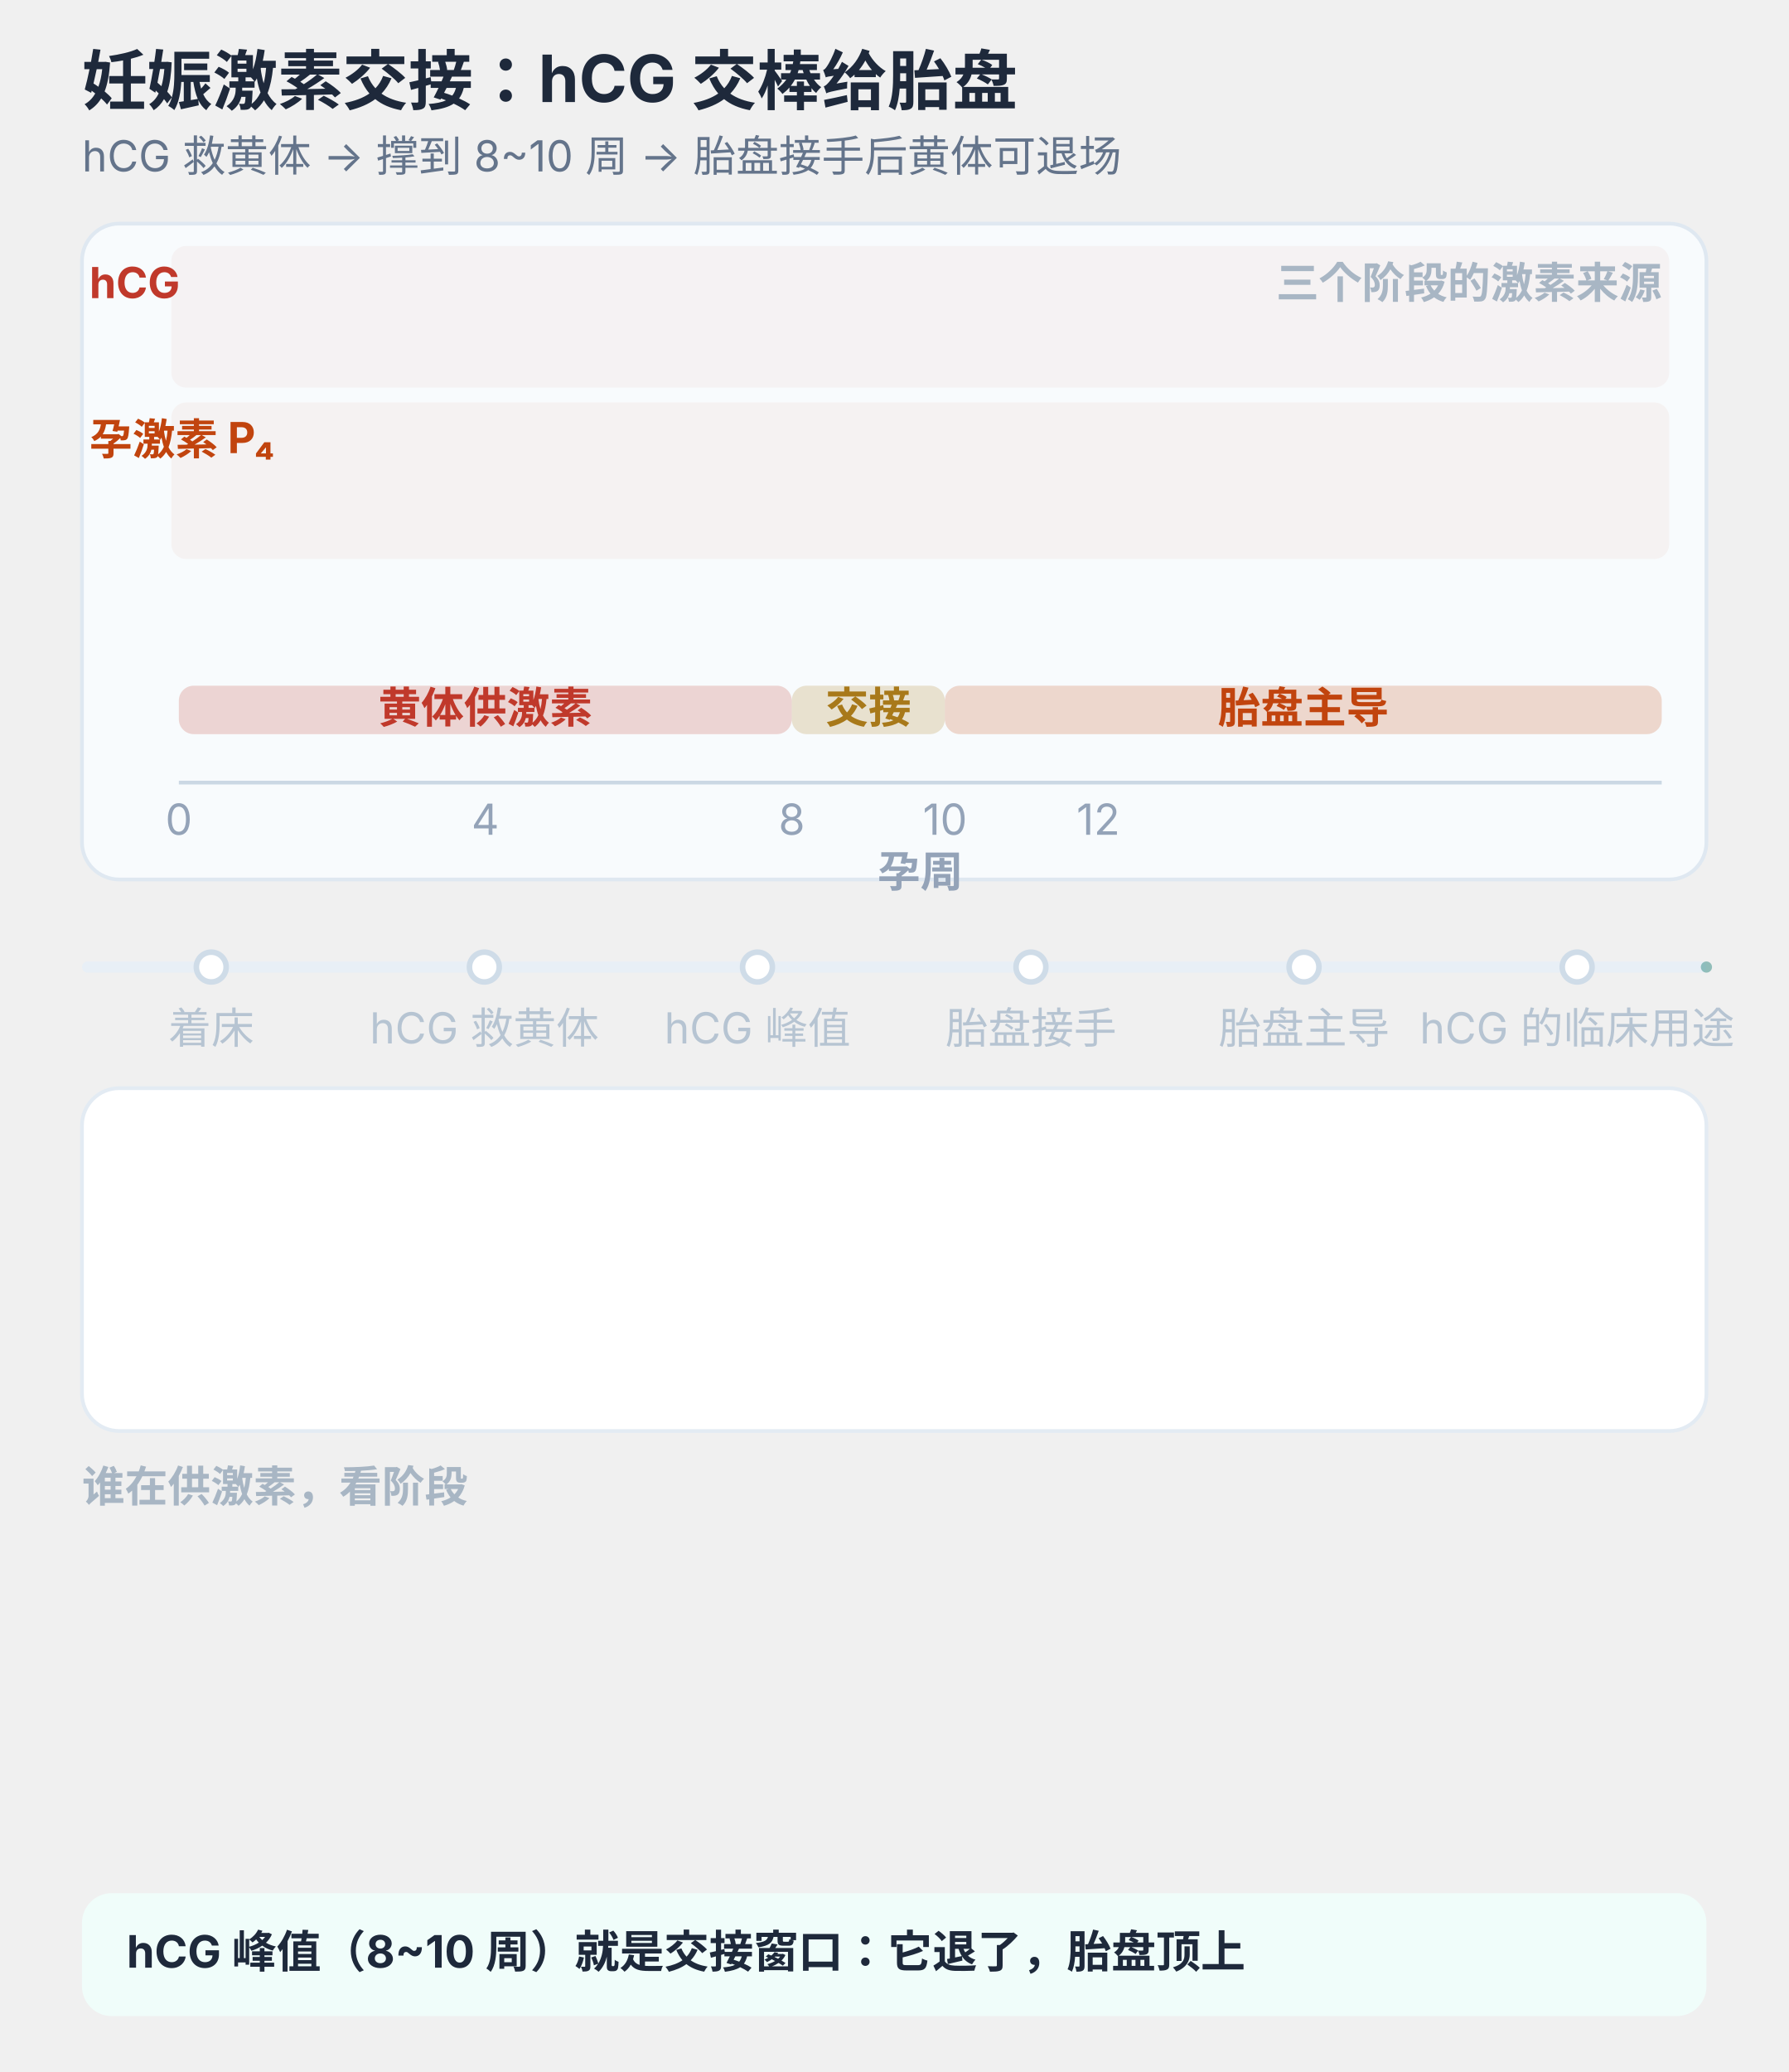
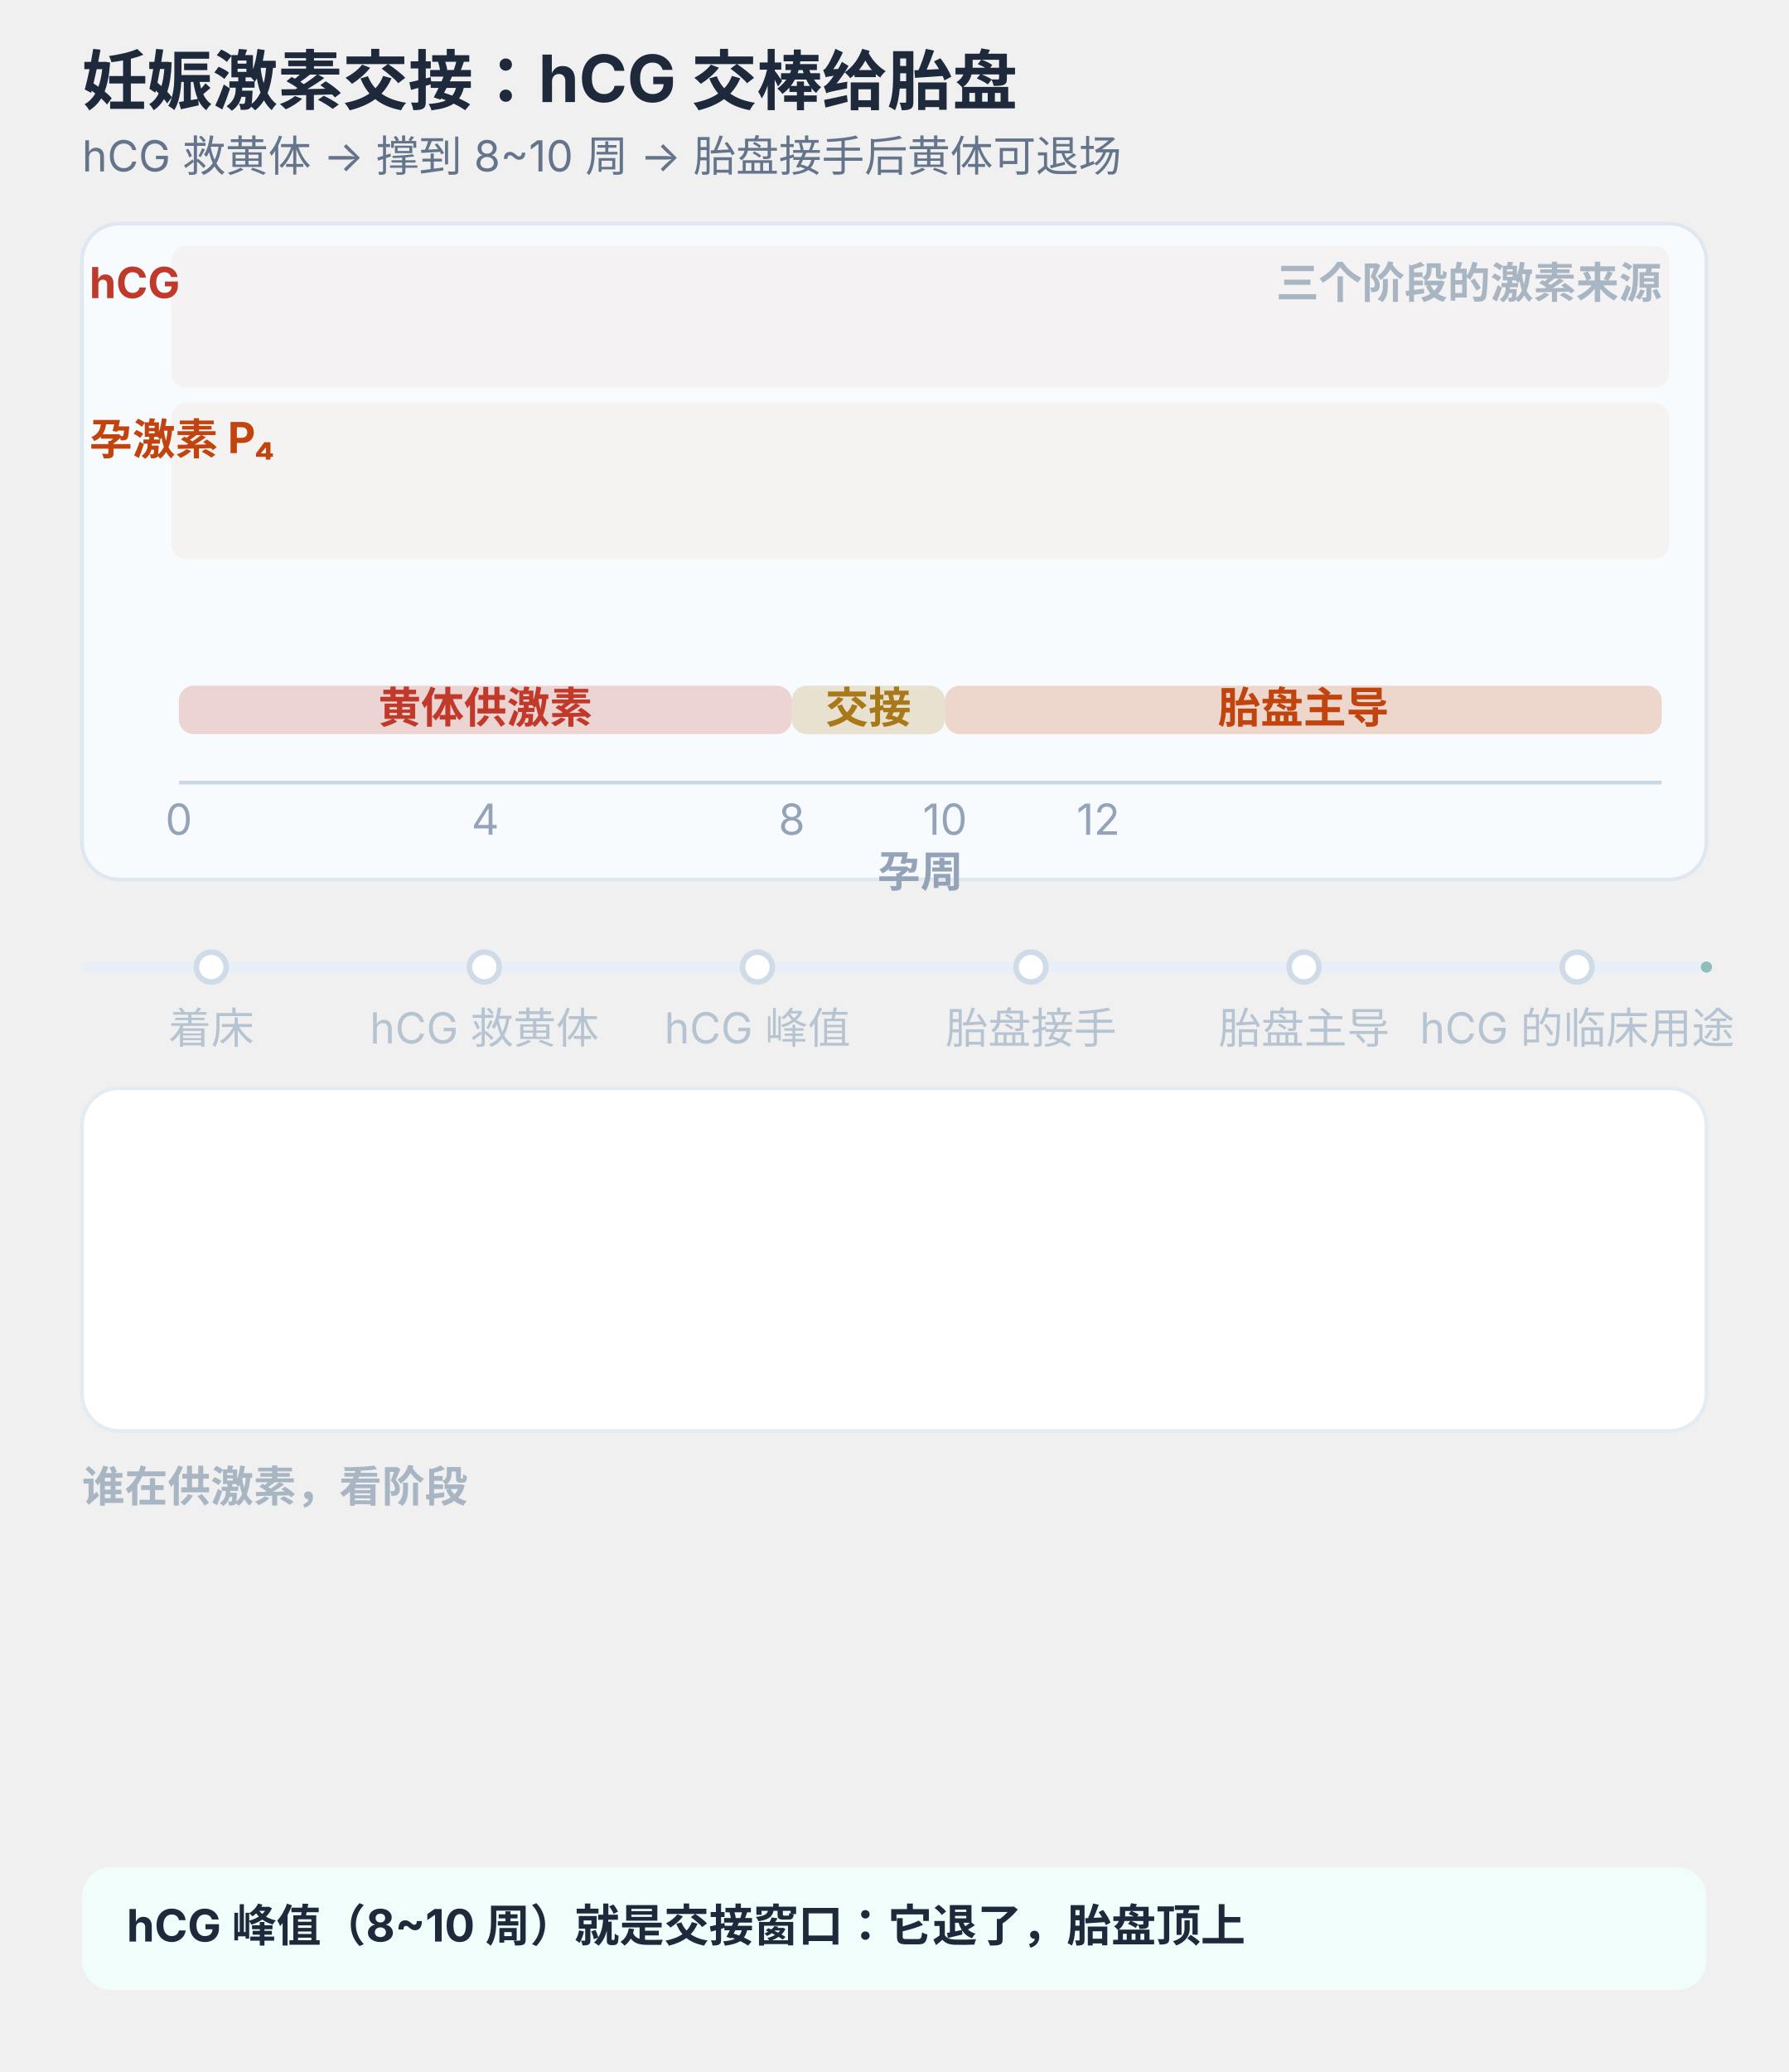
<svg xmlns="http://www.w3.org/2000/svg" viewBox="0 0 480 556" role="img" aria-labelledby="ft fd" style="background:#ffffff">
  <text x="22" y="28" font-size="17.5" font-weight="700" fill="#1e293b" font-family="-apple-system,'PingFang SC','Microsoft YaHei',sans-serif">妊娠激素交接：hCG 交棒给胎盘</text>
  <text x="22" y="46" font-size="11.5" fill="#64748b" font-family="-apple-system,'PingFang SC','Microsoft YaHei',sans-serif">hCG 救黄体 → 撑到 8~10 周 → 胎盘接手后黄体可退场</text>
  <rect x="22" y="60" width="436" height="176" rx="10" fill="#f8fbfd" stroke="#dfe8f1" stroke-width="1" />
  <rect x="46" y="66" width="402" height="38" rx="4" fill="#c0392b" opacity="0.05" />
  <text x="24" y="80" font-size="11.5" fill="#c0392b" font-weight="700" text-anchor="start" font-family="-apple-system,'PingFang SC','Microsoft YaHei',sans-serif">hCG</text>
  <rect x="46" y="108" width="402" height="42" rx="4" fill="#c1440e" opacity="0.05" />
  <text x="24" y="122" font-size="11.5" fill="#c1440e" font-weight="700" text-anchor="start" font-family="-apple-system,'PingFang SC','Microsoft YaHei',sans-serif">孕激素 P₄</text>
  <path d="M48,210 H446" stroke="#cbd8e4" stroke-width="1" />
  <text x="48.0" y="224" font-size="11.5" fill="#94a3b8" font-weight="400" text-anchor="middle" font-family="-apple-system,'PingFang SC','Microsoft YaHei',sans-serif">0</text>
  <text x="130.253" y="224" font-size="11.5" fill="#94a3b8" font-weight="400" text-anchor="middle" font-family="-apple-system,'PingFang SC','Microsoft YaHei',sans-serif">4</text>
  <text x="212.507" y="224" font-size="11.5" fill="#94a3b8" font-weight="400" text-anchor="middle" font-family="-apple-system,'PingFang SC','Microsoft YaHei',sans-serif">8</text>
  <text x="253.633" y="224" font-size="11.5" fill="#94a3b8" font-weight="400" text-anchor="middle" font-family="-apple-system,'PingFang SC','Microsoft YaHei',sans-serif">10</text>
  <text x="294.76" y="224" font-size="11.5" fill="#94a3b8" font-weight="400" text-anchor="middle" font-family="-apple-system,'PingFang SC','Microsoft YaHei',sans-serif">12</text>
  <text x="247.0" y="238" font-size="11.5" fill="#94a3b8" font-weight="700" text-anchor="middle" font-family="-apple-system,'PingFang SC','Microsoft YaHei',sans-serif">孕周</text>
  <rect x="48.0" y="184" width="164.5" height="13" rx="4" fill="#c0392b" opacity="0.20" />
  <text x="130.253" y="194" font-size="11.5" fill="#c0392b" font-weight="700" text-anchor="middle" font-family="-apple-system,'PingFang SC','Microsoft YaHei',sans-serif">黄体供激素</text>
  <g opacity="0">
    <animate attributeName="opacity" values="1;1;0;0" keyTimes="0;0.15;0.151;1" dur="11.4s" repeatCount="indefinite" />
    <rect x="48.0" y="181" width="164.5" height="19" rx="5" fill="none" stroke="#c0392b" stroke-width="2" />
  </g>
  <rect x="212.5" y="184" width="41.1" height="13" rx="4" fill="#a8791a" opacity="0.20" />
  <text x="233.07" y="194" font-size="11.5" fill="#a8791a" font-weight="700" text-anchor="middle" font-family="-apple-system,'PingFang SC','Microsoft YaHei',sans-serif">交接</text>
  <g opacity="0">
    <animate attributeName="opacity" values="0;0;1;1;0;0" keyTimes="0;0.47;0.471;0.635;0.636;1" dur="11.4s" repeatCount="indefinite" />
    <rect x="212.5" y="181" width="41.1" height="19" rx="5" fill="none" stroke="#a8791a" stroke-width="2" />
  </g>
  <rect x="253.6" y="184" width="192.4" height="13" rx="4" fill="#c1440e" opacity="0.20" />
  <text x="349.817" y="194" font-size="11.5" fill="#c1440e" font-weight="700" text-anchor="middle" font-family="-apple-system,'PingFang SC','Microsoft YaHei',sans-serif">胎盘主导</text>
  <g opacity="0">
    <animate attributeName="opacity" values="0;0;1;1;0;0" keyTimes="0;0.635;0.636;0.815;0.816;1" dur="11.4s" repeatCount="indefinite" />
    <rect x="253.6" y="181" width="192.4" height="19" rx="5" fill="none" stroke="#c1440e" stroke-width="2" />
  </g>
  <g opacity="0">
    <animate attributeName="opacity" values="1;1;0;0" keyTimes="0;0.15;0.151;1" dur="11.4s" repeatCount="indefinite" />
    <circle cx="68.563" cy="158" r="5" fill="#0f766e" />
    <text x="76.563" y="154" font-size="11.5" fill="#0f766e" font-weight="700" text-anchor="start" font-family="-apple-system,'PingFang SC','Microsoft YaHei',sans-serif">着床 6~7 天</text>
  </g>
  <g opacity="0">
    <animate attributeName="opacity" values="0;0;1;1;0;0" keyTimes="0;0.15;0.151;0.31;0.311;1" dur="11.4s" repeatCount="indefinite" />
    <path d="M68.563,160 C109.69,152 150.817,132 212.507,128" fill="none" stroke="#c0392b" stroke-width="2.6" />
    <text x="109.69" y="148" font-size="11.5" fill="#c0392b" font-weight="700" text-anchor="start" font-family="-apple-system,'PingFang SC','Microsoft YaHei',sans-serif">hCG↑ 救黄体</text>
  </g>
  <g opacity="0">
    <animate attributeName="opacity" values="0;0;1;1;0;0" keyTimes="0;0.31;0.311;0.47;0.471;1" dur="11.4s" repeatCount="indefinite" />
    <path d="M212.507,128 C253.633,136 274.197,148 446,156" fill="none" stroke="#c0392b" stroke-width="2.6" />
    <text x="212.507" y="122" font-size="11.5" fill="#c0392b" font-weight="700" text-anchor="middle" font-family="-apple-system,'PingFang SC','Microsoft YaHei',sans-serif">8~10 周峰值</text>
  </g>
  <g opacity="0">
    <animate attributeName="opacity" values="0;0;1;1;0;0" keyTimes="0;0.47;0.471;0.635;0.636;1" dur="11.4s" repeatCount="indefinite" />
    <path d="M48.0,180 C109.69,176 171.38,172 212.507,170 C233.07,168 253.633,166 274.197,164" fill="none" stroke="#c1440e" stroke-width="2.4" />
    <text x="233.07" y="208" font-size="11.5" fill="#c1440e" font-weight="700" text-anchor="middle" font-family="-apple-system,'PingFang SC','Microsoft YaHei',sans-serif">交接期</text>
  </g>
  <g opacity="0">
    <animate attributeName="opacity" values="0;0;1;1;0;0" keyTimes="0;0.635;0.636;0.815;0.816;1" dur="11.4s" repeatCount="indefinite" />
    <path d="M274.197,170 L446,156" stroke="#c1440e" stroke-width="2.8" />
    <text x="446" y="150" font-size="11.5" fill="#c1440e" font-weight="700" text-anchor="end" font-family="-apple-system,'PingFang SC','Microsoft YaHei',sans-serif">胎盘主导</text>
  </g>
  <g opacity="0">
    <animate attributeName="opacity" values="0;0;1;1" keyTimes="0;0.815;0.816;1" dur="11.4s" repeatCount="indefinite" />
    <text x="24" y="256" font-size="11.5" fill="#2f8f57" font-weight="700" text-anchor="start" font-family="-apple-system,'PingFang SC','Microsoft YaHei',sans-serif">尿 hCG 查早孕；异常升高 → 葡萄胎 / 绒癌</text>
  </g>
  <text x="446" y="80" font-size="11.5" fill="#a8b6c4" font-weight="700" text-anchor="end" font-family="-apple-system,'PingFang SC','Microsoft YaHei',sans-serif">三个阶段的激素来源</text>
  <rect x="22" y="258" width="436" height="3" rx="1.5" fill="#e8eff6" />
  <path d="M22,259.5 H458" stroke="#0f766e" stroke-width="3" stroke-linecap="round" opacity="0.42" stroke-dasharray="436" stroke-dashoffset="436">
    <animate attributeName="stroke-dashoffset" values="436;0" keyTimes="0;1" dur="11.4s" repeatCount="indefinite" />
  </path>
  <circle cx="56.7" cy="259.5" r="4" fill="#ffffff" stroke="#cfdce8" stroke-width="1.5" />
  <g opacity="0">
    <animate attributeName="opacity" values="1;1;0;0" keyTimes="0;0.15;0.151;1" dur="11.4s" repeatCount="indefinite" />
    <circle cx="56.7" cy="259.5" r="5.5" fill="#0f766e" />
  </g>
  <g opacity="1">
    <animate attributeName="opacity" values="0.0;0.0;1.0;1.0" keyTimes="0;0.15;0.151;1" dur="11.4s" repeatCount="indefinite" />
    <text x="56.7" y="280" text-anchor="middle" font-size="11.5" fill="#b6c4d2" font-family="-apple-system,'PingFang SC','Microsoft YaHei',sans-serif">着床</text>
  </g>
  <g opacity="0">
    <animate attributeName="opacity" values="1;1;0;0" keyTimes="0;0.15;0.151;1" dur="11.4s" repeatCount="indefinite" />
    <text x="56.7" y="280" text-anchor="middle" font-size="11.5" font-weight="700" fill="#0f766e" font-family="-apple-system,'PingFang SC','Microsoft YaHei',sans-serif">着床</text>
  </g>
  <circle cx="130.0" cy="259.5" r="4" fill="#ffffff" stroke="#cfdce8" stroke-width="1.5" />
  <g opacity="0">
    <animate attributeName="opacity" values="0;0;1;1;0;0" keyTimes="0;0.15;0.151;0.31;0.311;1" dur="11.4s" repeatCount="indefinite" />
    <circle cx="130.0" cy="259.5" r="5.5" fill="#c0392b" />
  </g>
  <g opacity="1">
    <animate attributeName="opacity" values="1.0;1.0;0.0;0.0;1.0;1.0" keyTimes="0;0.15;0.151;0.31;0.311;1" dur="11.4s" repeatCount="indefinite" />
    <text x="130.0" y="280" text-anchor="middle" font-size="11.5" fill="#b6c4d2" font-family="-apple-system,'PingFang SC','Microsoft YaHei',sans-serif">hCG 救黄体</text>
  </g>
  <g opacity="0">
    <animate attributeName="opacity" values="0;0;1;1;0;0" keyTimes="0;0.15;0.151;0.31;0.311;1" dur="11.4s" repeatCount="indefinite" />
    <text x="130.0" y="280" text-anchor="middle" font-size="11.5" font-weight="700" fill="#c0392b" font-family="-apple-system,'PingFang SC','Microsoft YaHei',sans-serif">hCG 救黄体</text>
  </g>
  <circle cx="203.3" cy="259.5" r="4" fill="#ffffff" stroke="#cfdce8" stroke-width="1.5" />
  <g opacity="0">
    <animate attributeName="opacity" values="0;0;1;1;0;0" keyTimes="0;0.31;0.311;0.47;0.471;1" dur="11.4s" repeatCount="indefinite" />
    <circle cx="203.3" cy="259.5" r="5.5" fill="#a8791a" />
  </g>
  <g opacity="1">
    <animate attributeName="opacity" values="1.0;1.0;0.0;0.0;1.0;1.0" keyTimes="0;0.31;0.311;0.47;0.471;1" dur="11.4s" repeatCount="indefinite" />
    <text x="203.3" y="280" text-anchor="middle" font-size="11.5" fill="#b6c4d2" font-family="-apple-system,'PingFang SC','Microsoft YaHei',sans-serif">hCG 峰值</text>
  </g>
  <g opacity="0">
    <animate attributeName="opacity" values="0;0;1;1;0;0" keyTimes="0;0.31;0.311;0.47;0.471;1" dur="11.4s" repeatCount="indefinite" />
    <text x="203.3" y="280" text-anchor="middle" font-size="11.5" font-weight="700" fill="#a8791a" font-family="-apple-system,'PingFang SC','Microsoft YaHei',sans-serif">hCG 峰值</text>
  </g>
  <circle cx="276.7" cy="259.5" r="4" fill="#ffffff" stroke="#cfdce8" stroke-width="1.5" />
  <g opacity="0">
    <animate attributeName="opacity" values="0;0;1;1;0;0" keyTimes="0;0.47;0.471;0.635;0.636;1" dur="11.4s" repeatCount="indefinite" />
    <circle cx="276.7" cy="259.5" r="5.5" fill="#c1440e" />
  </g>
  <g opacity="1">
    <animate attributeName="opacity" values="1.0;1.0;0.0;0.0;1.0;1.0" keyTimes="0;0.47;0.471;0.635;0.636;1" dur="11.4s" repeatCount="indefinite" />
    <text x="276.7" y="280" text-anchor="middle" font-size="11.5" fill="#b6c4d2" font-family="-apple-system,'PingFang SC','Microsoft YaHei',sans-serif">胎盘接手</text>
  </g>
  <g opacity="0">
    <animate attributeName="opacity" values="0;0;1;1;0;0" keyTimes="0;0.47;0.471;0.635;0.636;1" dur="11.4s" repeatCount="indefinite" />
    <text x="276.7" y="280" text-anchor="middle" font-size="11.5" font-weight="700" fill="#c1440e" font-family="-apple-system,'PingFang SC','Microsoft YaHei',sans-serif">胎盘接手</text>
  </g>
  <circle cx="350.0" cy="259.5" r="4" fill="#ffffff" stroke="#cfdce8" stroke-width="1.5" />
  <g opacity="0">
    <animate attributeName="opacity" values="0;0;1;1;0;0" keyTimes="0;0.635;0.636;0.815;0.816;1" dur="11.4s" repeatCount="indefinite" />
    <circle cx="350.0" cy="259.5" r="5.5" fill="#2c5f9e" />
  </g>
  <g opacity="1">
    <animate attributeName="opacity" values="1.0;1.0;0.0;0.0;1.0;1.0" keyTimes="0;0.635;0.636;0.815;0.816;1" dur="11.4s" repeatCount="indefinite" />
    <text x="350.0" y="280" text-anchor="middle" font-size="11.5" fill="#b6c4d2" font-family="-apple-system,'PingFang SC','Microsoft YaHei',sans-serif">胎盘主导</text>
  </g>
  <g opacity="0">
    <animate attributeName="opacity" values="0;0;1;1;0;0" keyTimes="0;0.635;0.636;0.815;0.816;1" dur="11.4s" repeatCount="indefinite" />
    <text x="350.0" y="280" text-anchor="middle" font-size="11.5" font-weight="700" fill="#2c5f9e" font-family="-apple-system,'PingFang SC','Microsoft YaHei',sans-serif">胎盘主导</text>
  </g>
  <circle cx="423.3" cy="259.5" r="4" fill="#ffffff" stroke="#cfdce8" stroke-width="1.5" />
  <g opacity="0">
    <animate attributeName="opacity" values="0;0;1;1" keyTimes="0;0.815;0.816;1" dur="11.4s" repeatCount="indefinite" />
    <circle cx="423.3" cy="259.5" r="5.5" fill="#2f8f57" />
  </g>
  <g opacity="1">
    <animate attributeName="opacity" values="1.0;1.0;0.0;0.0" keyTimes="0;0.815;0.816;1" dur="11.4s" repeatCount="indefinite" />
    <text x="423.3" y="280" text-anchor="middle" font-size="11.5" fill="#b6c4d2" font-family="-apple-system,'PingFang SC','Microsoft YaHei',sans-serif">hCG 的临床用途</text>
  </g>
  <g opacity="0">
    <animate attributeName="opacity" values="0;0;1;1" keyTimes="0;0.815;0.816;1" dur="11.4s" repeatCount="indefinite" />
    <text x="423.3" y="280" text-anchor="middle" font-size="11.5" font-weight="700" fill="#2f8f57" font-family="-apple-system,'PingFang SC','Microsoft YaHei',sans-serif">hCG 的临床用途</text>
  </g>
  <rect x="22" y="292" width="436" height="92" rx="10" fill="#ffffff" stroke="#e3ebf3" stroke-width="1" />
  <g opacity="0">
    <animate attributeName="opacity" values="1;1;0;0" keyTimes="0;0.15;0.151;1" dur="11.4s" repeatCount="indefinite" />
    <rect x="22" y="293" width="3" height="90" fill="#0f766e" opacity="0.85" />
    <text x="40" y="318" font-size="11.5" fill="#a8b6c4" font-weight="700" font-family="-apple-system,'PingFang SC','Microsoft YaHei',sans-serif">因为</text>
    <text x="78" y="318" font-size="12.5" fill="#6b7c8d" font-family="-apple-system,'PingFang SC','Microsoft YaHei',sans-serif">受精后约 6~7 天胚泡植入子宫内膜</text>
    <text x="40" y="354" font-size="11.5" fill="#0f766e" font-weight="700" font-family="-apple-system,'PingFang SC','Microsoft YaHei',sans-serif">所以</text>
    <text x="78" y="354" font-size="14.5" fill="#0f766e" font-weight="700" font-family="-apple-system,'PingFang SC','Microsoft YaHei',sans-serif">滋养细胞开始分泌 hCG，妊娠正式建立</text>
  </g>
  <g opacity="0">
    <animate attributeName="opacity" values="0;0;1;1;0;0" keyTimes="0;0.15;0.151;0.31;0.311;1" dur="11.4s" repeatCount="indefinite" />
    <rect x="22" y="293" width="3" height="90" fill="#c0392b" opacity="0.85" />
    <text x="40" y="318" font-size="11.5" fill="#a8b6c4" font-weight="700" font-family="-apple-system,'PingFang SC','Microsoft YaHei',sans-serif">因为</text>
    <text x="78" y="318" font-size="12.5" fill="#6b7c8d" font-family="-apple-system,'PingFang SC','Microsoft YaHei',sans-serif">hCG 结构与 LH 相似，结合同一受体</text>
    <text x="40" y="354" font-size="11.5" fill="#c0392b" font-weight="700" font-family="-apple-system,'PingFang SC','Microsoft YaHei',sans-serif">所以</text>
    <text x="78" y="354" font-size="14.5" fill="#c0392b" font-weight="700" font-family="-apple-system,'PingFang SC','Microsoft YaHei',sans-serif">黄体不萎缩，继续分泌孕激素 —— 保住妊娠</text>
  </g>
  <g opacity="0">
    <animate attributeName="opacity" values="0;0;1;1;0;0" keyTimes="0;0.31;0.311;0.47;0.471;1" dur="11.4s" repeatCount="indefinite" />
    <rect x="22" y="293" width="3" height="90" fill="#a8791a" opacity="0.85" />
    <text x="40" y="318" font-size="11.5" fill="#a8b6c4" font-weight="700" font-family="-apple-system,'PingFang SC','Microsoft YaHei',sans-serif">因为</text>
    <text x="78" y="318" font-size="12.5" fill="#6b7c8d" font-family="-apple-system,'PingFang SC','Microsoft YaHei',sans-serif">孕 8~10 周 hCG 达峰，同期胎盘建立孕酮合成能力</text>
    <text x="40" y="354" font-size="11.5" fill="#a8791a" font-weight="700" font-family="-apple-system,'PingFang SC','Microsoft YaHei',sans-serif">所以</text>
    <text x="78" y="354" font-size="14.5" fill="#a8791a" font-weight="700" font-family="-apple-system,'PingFang SC','Microsoft YaHei',sans-serif">hCG 峰值与胎盘接手同期，是孕酮来源的交接窗口</text>
  </g>
  <g opacity="0">
    <animate attributeName="opacity" values="0;0;1;1;0;0" keyTimes="0;0.47;0.471;0.635;0.636;1" dur="11.4s" repeatCount="indefinite" />
    <rect x="22" y="293" width="3" height="90" fill="#c1440e" opacity="0.85" />
    <text x="40" y="318" font-size="11.5" fill="#a8b6c4" font-weight="700" font-family="-apple-system,'PingFang SC','Microsoft YaHei',sans-serif">因为</text>
    <text x="78" y="318" font-size="12.5" fill="#6b7c8d" font-family="-apple-system,'PingFang SC','Microsoft YaHei',sans-serif">孕 8~10 周胎盘形成，自己合成孕激素</text>
    <text x="40" y="354" font-size="11.5" fill="#c1440e" font-weight="700" font-family="-apple-system,'PingFang SC','Microsoft YaHei',sans-serif">所以</text>
    <text x="78" y="354" font-size="14.5" fill="#c1440e" font-weight="700" font-family="-apple-system,'PingFang SC','Microsoft YaHei',sans-serif">黄体可以退场，孕酮由胎盘接续升高</text>
  </g>
  <g opacity="0">
    <animate attributeName="opacity" values="0;0;1;1;0;0" keyTimes="0;0.635;0.636;0.815;0.816;1" dur="11.4s" repeatCount="indefinite" />
    <rect x="22" y="293" width="3" height="90" fill="#2c5f9e" opacity="0.85" />
    <text x="40" y="318" font-size="11.5" fill="#a8b6c4" font-weight="700" font-family="-apple-system,'PingFang SC','Microsoft YaHei',sans-serif">因为</text>
    <text x="78" y="318" font-size="12.5" fill="#6b7c8d" font-family="-apple-system,'PingFang SC','Microsoft YaHei',sans-serif">孕 10 周后孕激素几乎全部来自胎盘</text>
    <text x="40" y="354" font-size="11.5" fill="#2c5f9e" font-weight="700" font-family="-apple-system,'PingFang SC','Microsoft YaHei',sans-serif">所以</text>
    <text x="78" y="354" font-size="14.5" fill="#2c5f9e" font-weight="700" font-family="-apple-system,'PingFang SC','Microsoft YaHei',sans-serif">切除黄体也不再流产 —— 交接完成</text>
  </g>
  <g opacity="0">
    <animate attributeName="opacity" values="0;0;1;1" keyTimes="0;0.815;0.816;1" dur="11.4s" repeatCount="indefinite" />
    <rect x="22" y="293" width="3" height="90" fill="#2f8f57" opacity="0.85" />
    <text x="40" y="318" font-size="11.5" fill="#a8b6c4" font-weight="700" font-family="-apple-system,'PingFang SC','Microsoft YaHei',sans-serif">因为</text>
    <text x="78" y="318" font-size="12.5" fill="#6b7c8d" font-family="-apple-system,'PingFang SC','Microsoft YaHei',sans-serif">hCG 只在妊娠滋养细胞产生</text>
    <text x="40" y="354" font-size="11.5" fill="#2f8f57" font-weight="700" font-family="-apple-system,'PingFang SC','Microsoft YaHei',sans-serif">所以</text>
    <text x="78" y="354" font-size="14.5" fill="#2f8f57" font-weight="700" font-family="-apple-system,'PingFang SC','Microsoft YaHei',sans-serif">尿 hCG 查早孕；异常升高提示葡萄胎或绒癌</text>
  </g>
  <text x="22" y="403" font-size="11.5" fill="#a8b6c4" font-weight="700" text-anchor="start" font-family="-apple-system,'PingFang SC','Microsoft YaHei',sans-serif">谁在供激素，看阶段</text>
  <g opacity="0">
    <animate attributeName="opacity" values="0;0;1;1;0;0" keyTimes="0;0.15;0.151;0.31;0.311;1" dur="11.4s" repeatCount="indefinite" />
    <rect x="22" y="413" width="3" height="15" rx="1.5" fill="#c0392b" />
    <text x="34" y="424" font-size="12.5" fill="#c0392b" font-weight="700" text-anchor="start" font-family="-apple-system,'PingFang SC','Microsoft YaHei',sans-serif">0~8 周</text>
    <text x="104" y="424" font-size="12" fill="#6b7c8d" font-weight="400" text-anchor="start" font-family="-apple-system,'PingFang SC','Microsoft YaHei',sans-serif">黄体供孕激素，hCG 维持它</text>
  </g>
  <g opacity="0">
    <animate attributeName="opacity" values="0;0;1;1;0;0" keyTimes="0;0.47;0.471;0.635;0.636;1" dur="11.4s" repeatCount="indefinite" />
    <rect x="22" y="436" width="3" height="15" rx="1.5" fill="#a8791a" />
    <text x="34" y="447" font-size="12.5" fill="#a8791a" font-weight="700" text-anchor="start" font-family="-apple-system,'PingFang SC','Microsoft YaHei',sans-serif">8~10 周</text>
    <text x="104" y="447" font-size="12" fill="#6b7c8d" font-weight="400" text-anchor="start" font-family="-apple-system,'PingFang SC','Microsoft YaHei',sans-serif">胎盘接手，孕酮续升</text>
  </g>
  <g opacity="0">
    <animate attributeName="opacity" values="0;0;1;1;0;0" keyTimes="0;0.635;0.636;0.815;0.816;1" dur="11.4s" repeatCount="indefinite" />
    <rect x="22" y="459" width="3" height="15" rx="1.5" fill="#c1440e" />
    <text x="34" y="470" font-size="12.5" fill="#c1440e" font-weight="700" text-anchor="start" font-family="-apple-system,'PingFang SC','Microsoft YaHei',sans-serif">10 周后</text>
    <text x="104" y="470" font-size="12" fill="#6b7c8d" font-weight="400" text-anchor="start" font-family="-apple-system,'PingFang SC','Microsoft YaHei',sans-serif">胎盘主导，切黄体不流产</text>
  </g>
  <g opacity="0">
    <animate attributeName="opacity" values="0;0;1;1" keyTimes="0;0.815;0.816;1" dur="11.4s" repeatCount="indefinite" />
    <rect x="22" y="482" width="3" height="15" rx="1.5" fill="#2f8f57" />
    <text x="34" y="493" font-size="12.5" fill="#2f8f57" font-weight="700" text-anchor="start" font-family="-apple-system,'PingFang SC','Microsoft YaHei',sans-serif">hCG</text>
    <text x="104" y="493" font-size="12" fill="#6b7c8d" font-weight="400" text-anchor="start" font-family="-apple-system,'PingFang SC','Microsoft YaHei',sans-serif">只来自滋养细胞，查早孕</text>
  </g>
-   <rect x="22" y="508" width="436" height="33" rx="8" fill="#f0fdfa" />
-   <text x="34" y="528" font-size="12" fill="#1e293b" font-weight="700" text-anchor="start" font-family="-apple-system,'PingFang SC','Microsoft YaHei',sans-serif">hCG 峰值（8~10 周）就是交接窗口：它退了，胎盘顶上</text>
+   <rect x="22" y="501" width="436" height="33" rx="8" fill="#f0fdfa" />
+   <text x="34" y="521" font-size="12" fill="#1e293b" font-weight="700" text-anchor="start" font-family="-apple-system,'PingFang SC','Microsoft YaHei',sans-serif">hCG 峰值（8~10 周）就是交接窗口：它退了，胎盘顶上</text>
</svg>
